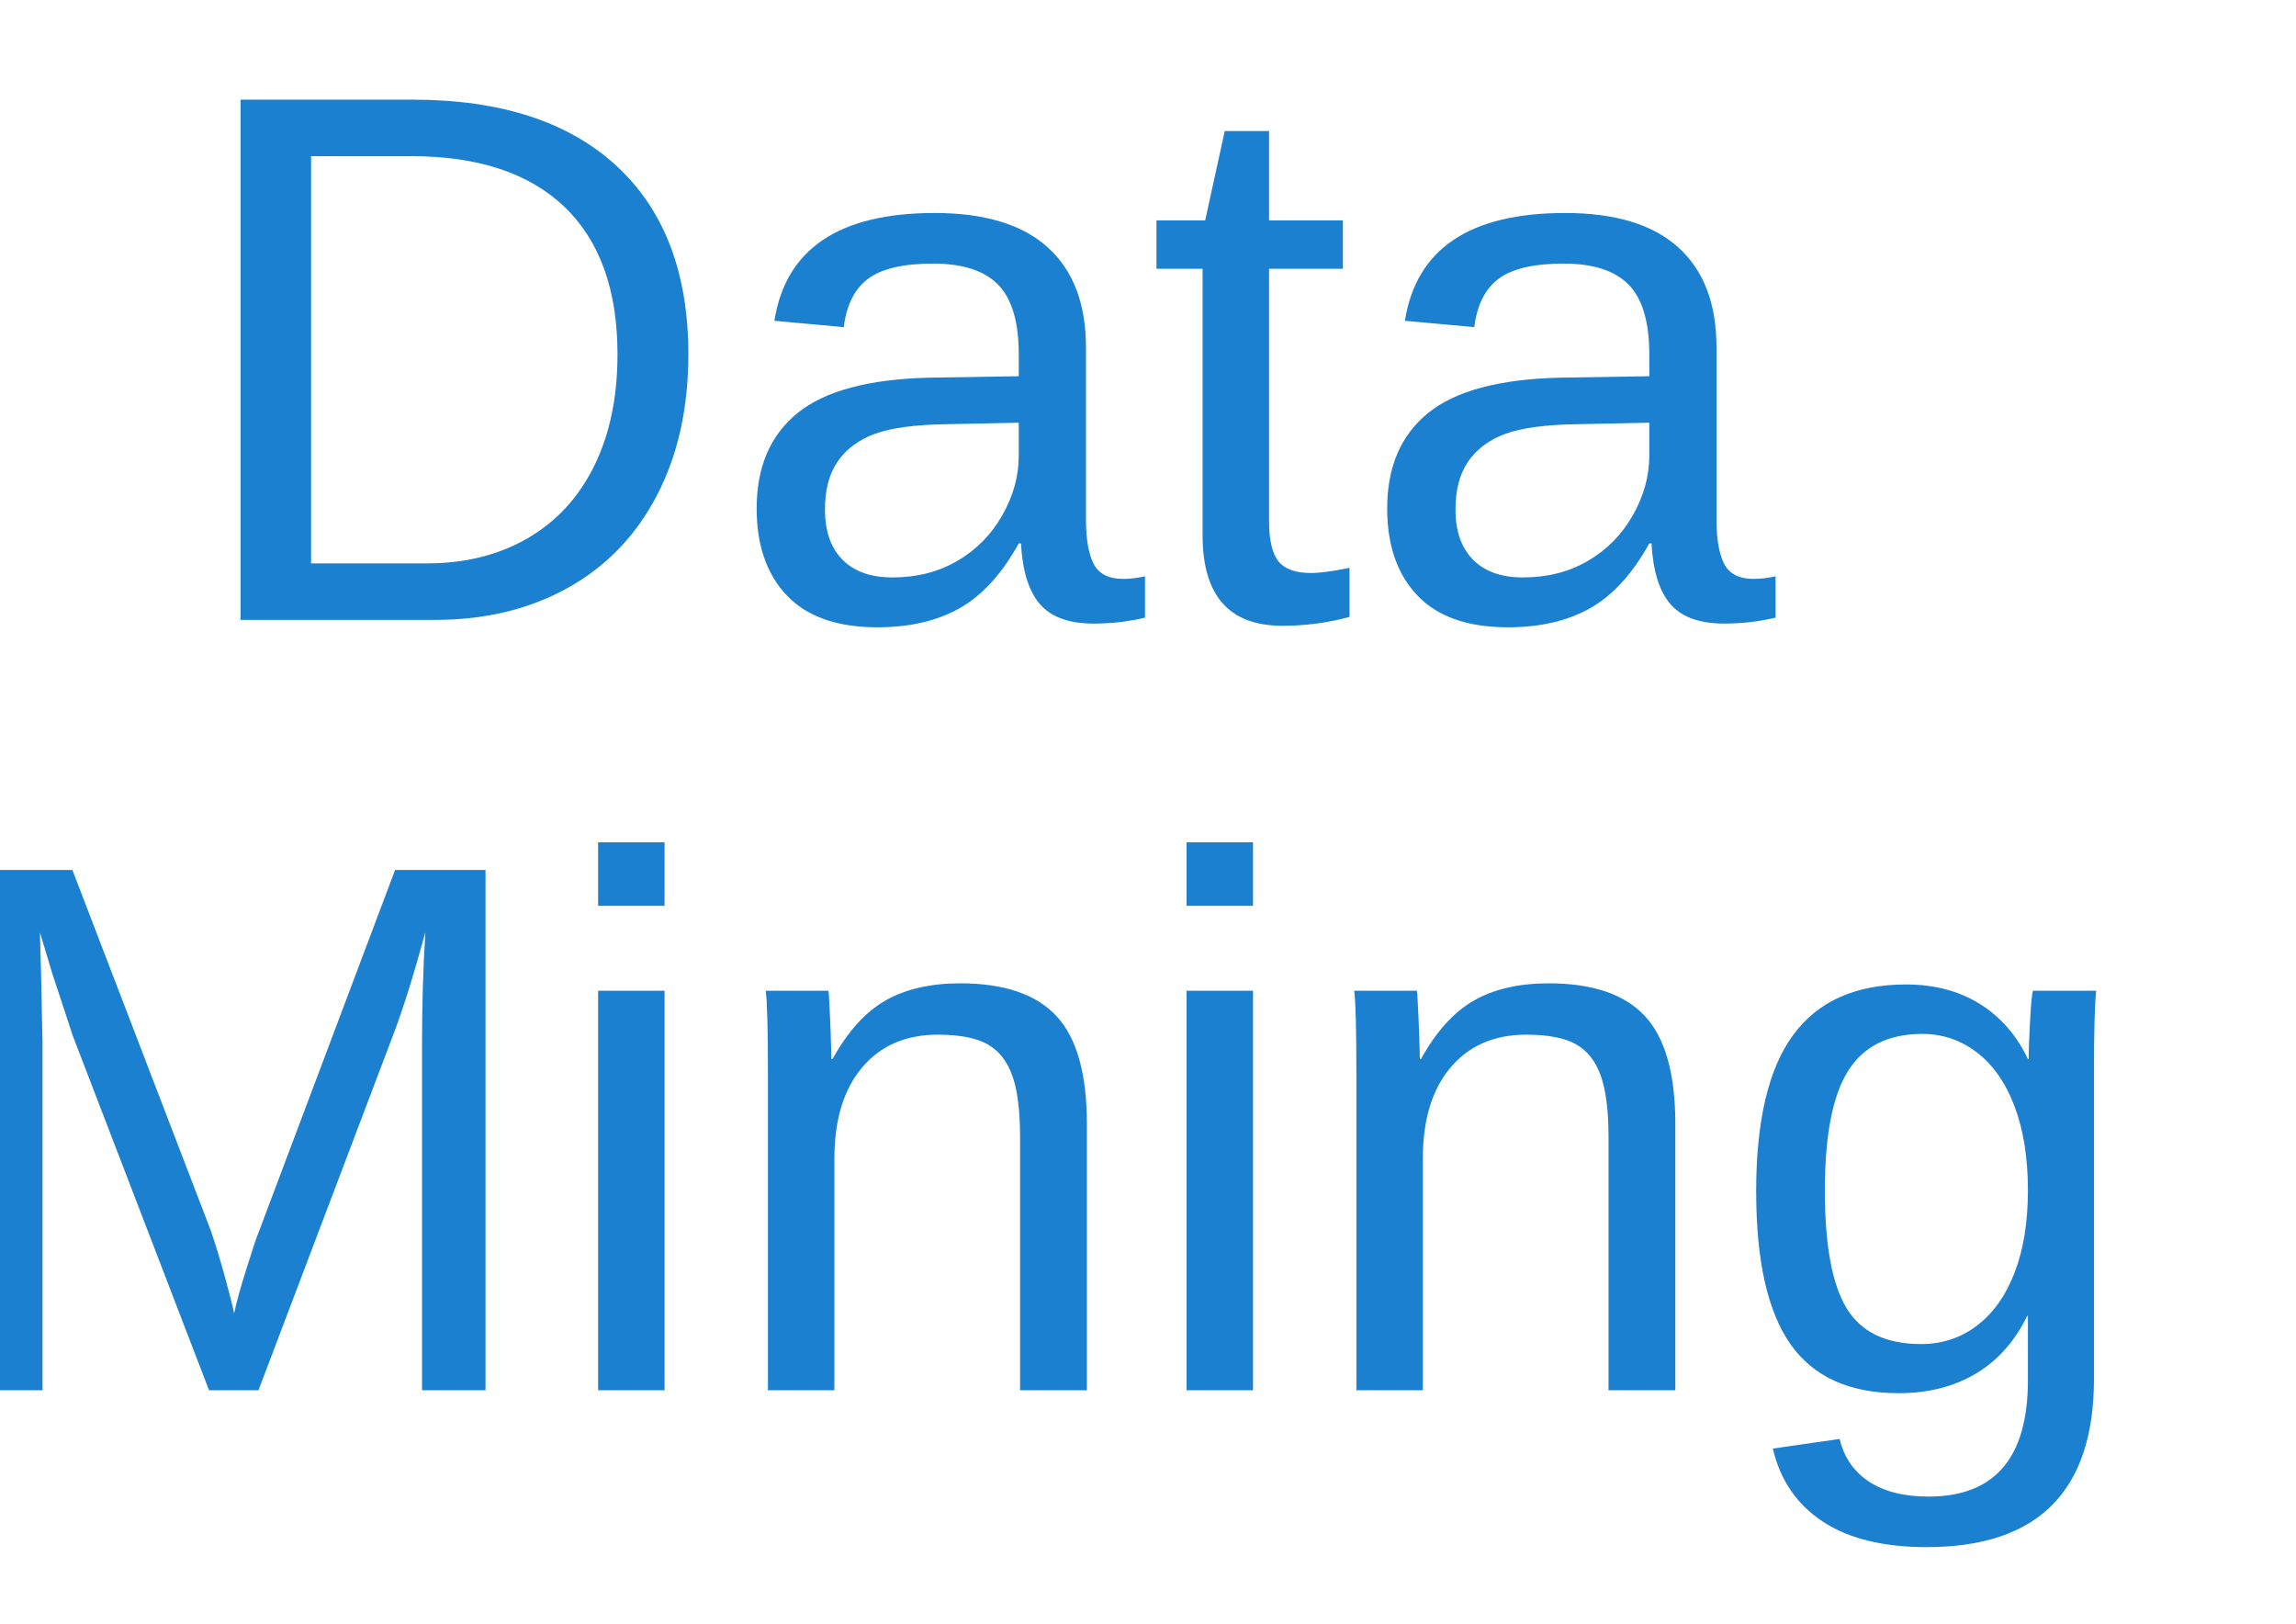
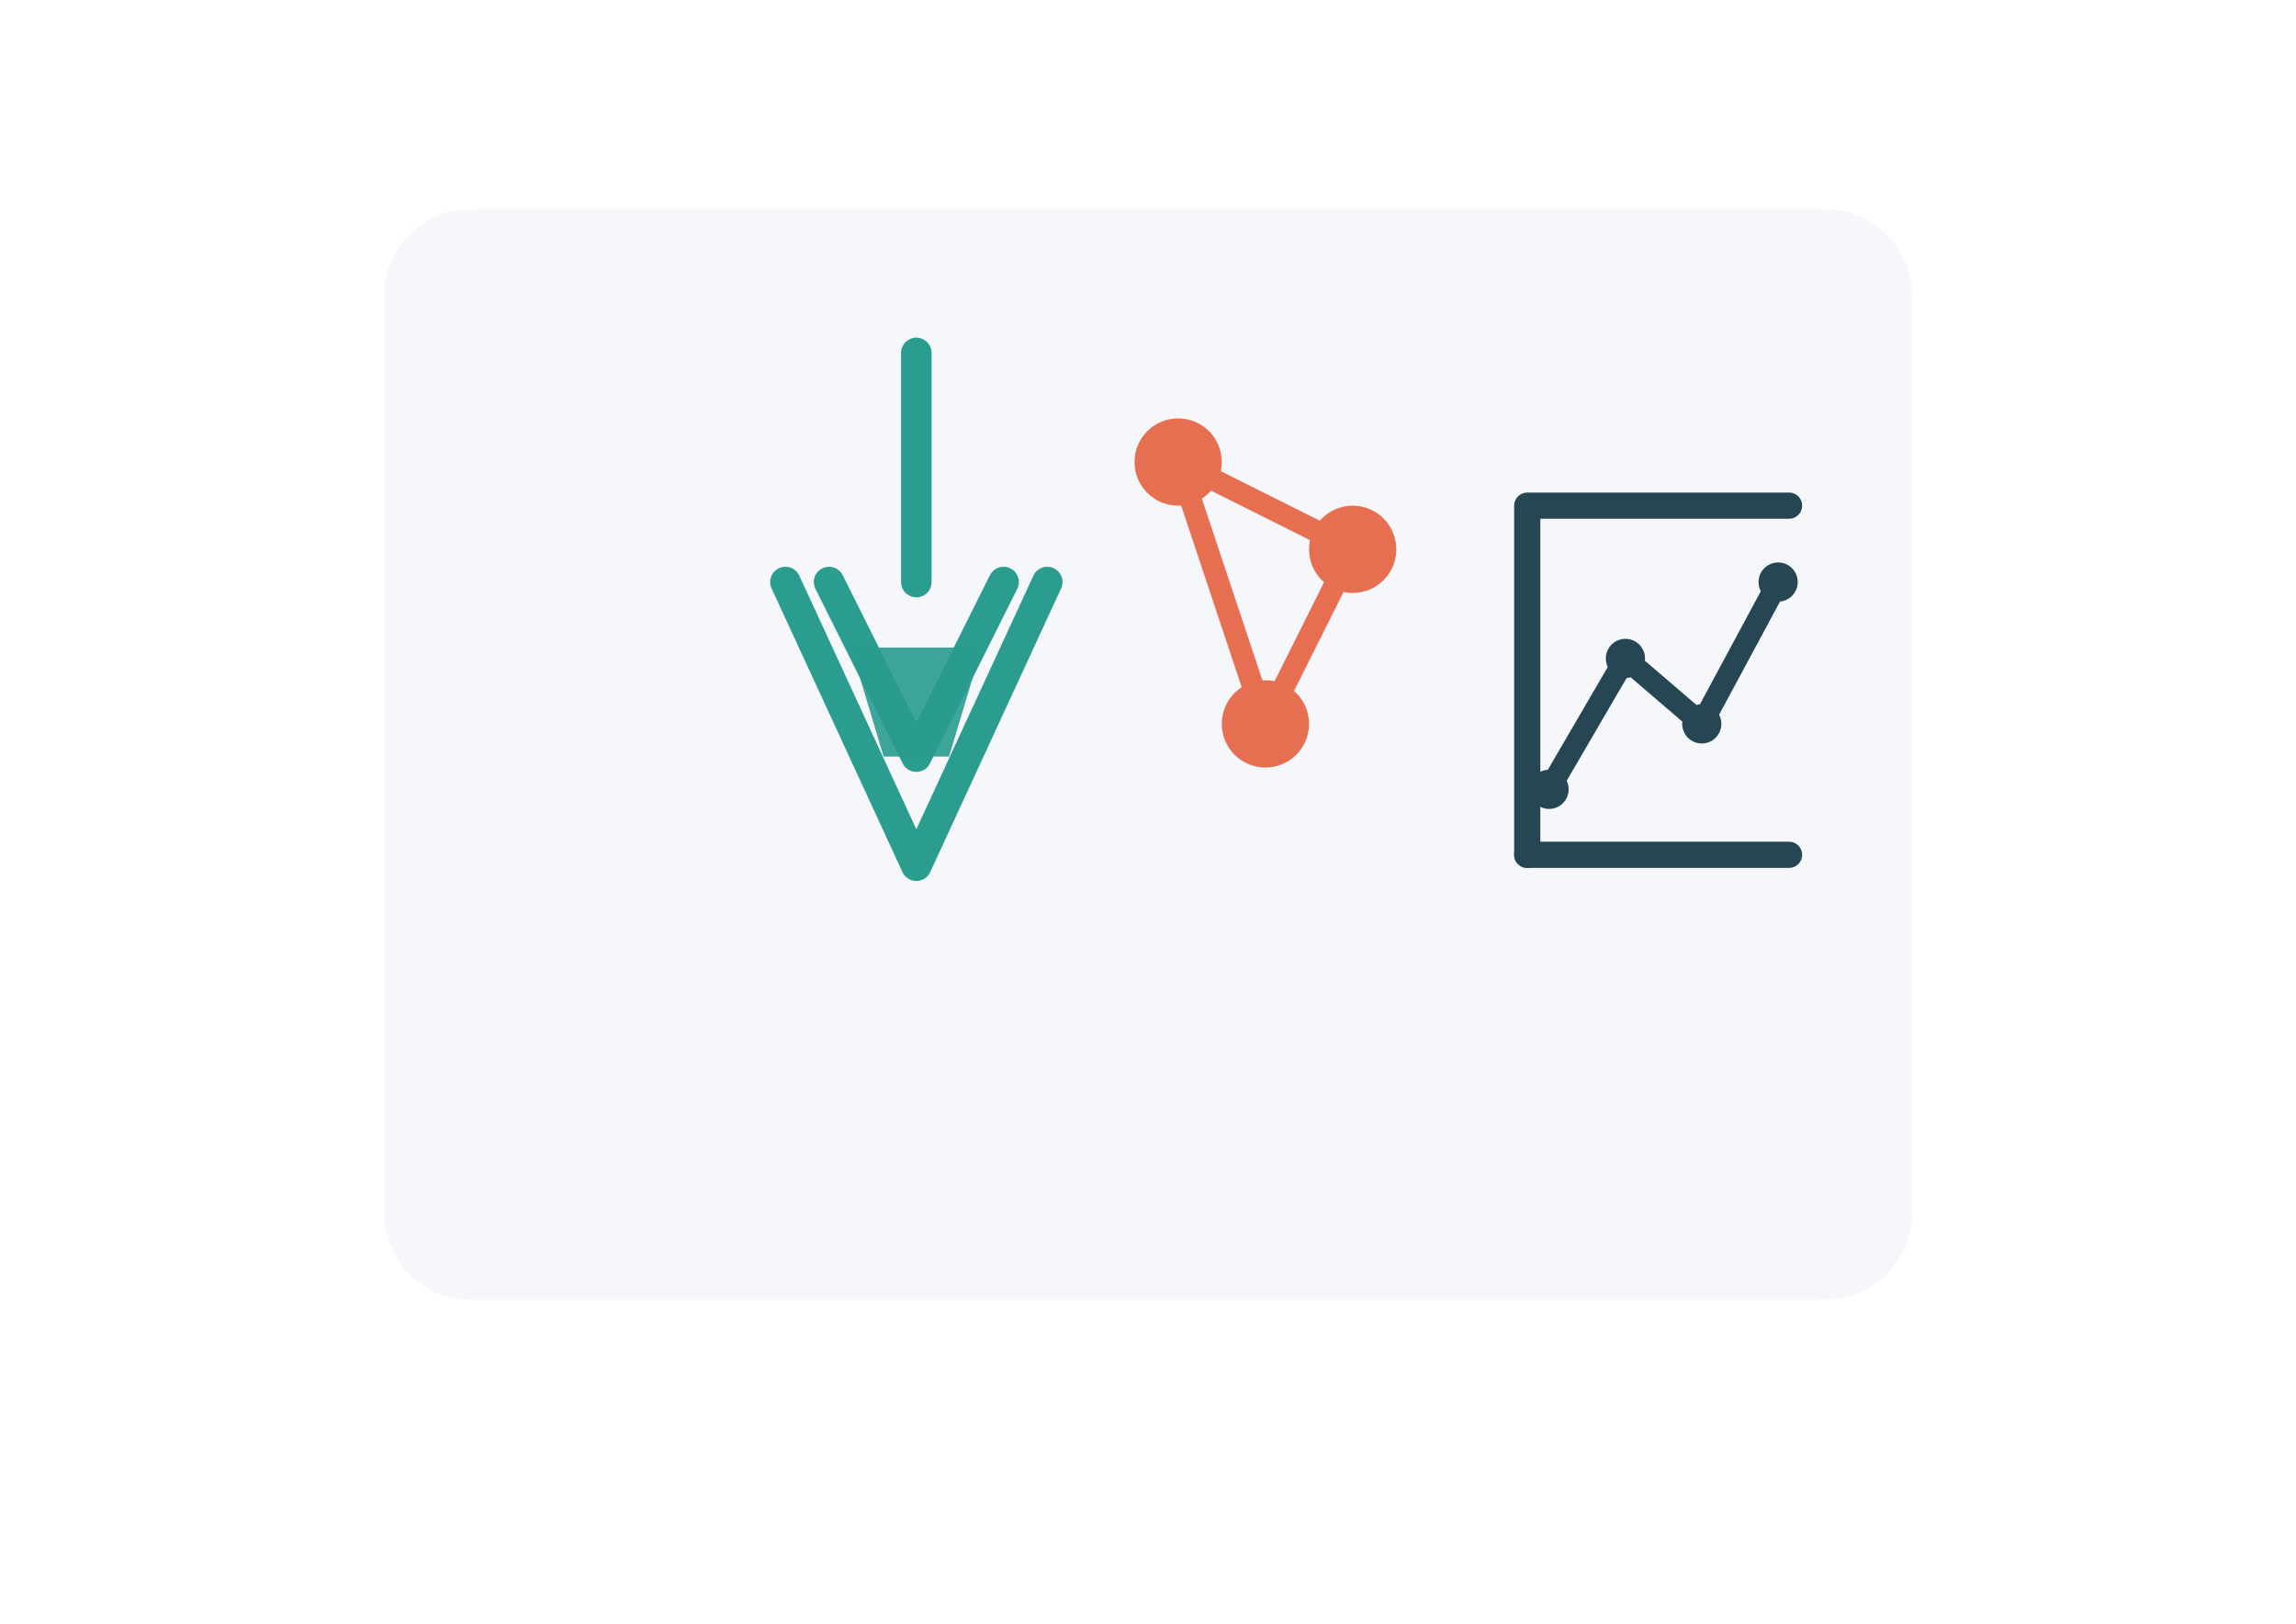
<svg xmlns="http://www.w3.org/2000/svg" xmlns:ns1="http://www.openswatchbook.org/uri/2009/osb" version="1.1" id="svg2" viewBox="0 0 1052.362 744.094" height="210mm" width="297mm">
  <defs id="defs4">
    <linearGradient ns1:paint="solid" id="linearGradient4824">
      <stop id="stop4826" offset="0" style="stop-color:#000000;stop-opacity:1;" />
    </linearGradient>
  </defs>
  <g transform="translate(0,-308.2677)" id="layer1">
-     <text xml:space="preserve" style="font-style:normal;font-variant:normal;font-weight:normal;font-stretch:normal;font-size:72.194px;line-height:125%;font-family:Arial;FreeSans;-inkscape-font-specification:FreeSans;text-align:center;letter-spacing:0px;word-spacing:0px;text-anchor:middle;fill:#1b80cf;fill-opacity:1;stroke:none;stroke-width:1.805px;stroke-linecap:butt;stroke-linejoin:miter;stroke-opacity:1" x="522.851" y="592.34" id="text9421">
-       <tspan id="tspan9419" x="566.167" y="592.34" style="font-style:normal;font-variant:normal;font-weight:normal;font-stretch:normal;font-size:346.53px;font-family:Arial;FreeSans;-inkscape-font-specification:FreeSans;text-align:center;text-anchor:middle;fill:#1b80cf;fill-opacity:1;stroke-width:1.805px">Data </tspan>
-       <tspan x="522.851" y="682.582" style="font-style:normal;font-variant:normal;font-weight:normal;font-stretch:normal;font-size:346.53px;font-family:Arial;FreeSans;-inkscape-font-specification:FreeSans;text-align:center;text-anchor:middle;fill:#1b80cf;fill-opacity:1;stroke-width:1.805px" id="tspan9467" />
-       <tspan x="522.851" y="772.824" style="font-style:normal;font-variant:normal;font-weight:normal;font-stretch:normal;font-size:346.53px;font-family:Arial;FreeSans;-inkscape-font-specification:FreeSans;text-align:center;text-anchor:middle;fill:#1b80cf;fill-opacity:1;stroke-width:1.805px" id="tspan9469" />
-       <tspan x="522.851" y="945.367" style="font-style:normal;font-variant:normal;font-weight:normal;font-stretch:normal;font-size:346.53px;font-family:Arial;FreeSans;-inkscape-font-specification:FreeSans;text-align:center;text-anchor:middle;fill:#1b80cf;fill-opacity:1;stroke-width:1.805px" id="tspan9471">Mining</tspan>
-     </text>
-     <text xml:space="preserve" style="font-style:normal;font-weight:normal;font-size:37.5px;line-height:125%;font-family:Arial;sans-serif;text-align:end;letter-spacing:0px;word-spacing:0px;text-anchor:end;fill:#000000;fill-opacity:1;stroke:none;stroke-width:0.938px;stroke-linecap:butt;stroke-linejoin:miter;stroke-opacity:1" x="485.19" y="651.774" id="text9463">
-       <tspan id="tspan9461" x="485.19" y="684.953" style="stroke-width:0.938px" />
-       <tspan x="485.19" y="731.828" style="stroke-width:0.938px" id="tspan9465" />
-     </text>
+     <rect id="bg" x="176" y="404" width="700.362" height="500" rx="40" ry="40" style="fill:#f6f7fb;fill-opacity:1;stroke:none" />
+     <g id="logo" style="stroke-linecap:round;stroke-linejoin:round">
+       <g id="flask" style="fill:none;stroke:#2a9d8f;stroke-width:14">
+         <path d="M420,470 L420,575" />
+         <path d="M380,575 L420,655 L460,575" />
+         <path d="M360,575 L420,705 L480,575" />
+       </g>
+       <path d="M390,605 L450,605 L435,655 L405,655 Z" style="fill:#2a9d8f;fill-opacity:0.9;stroke:none" />
+       <g id="nodes" style="fill:#e76f51;stroke:#e76f51;stroke-width:8">
+         <circle cx="540" cy="520" r="16" />
+         <circle cx="620" cy="560" r="16" />
+         <circle cx="580" cy="640" r="16" />
+       </g>
+       <g id="links" style="fill:none;stroke:#e76f51;stroke-width:10">
+         <path d="M540,520 L620,560 L580,640 Z" />
+       </g>
+       <g id="chart" style="fill:none;stroke:#264653;stroke-width:12">
+         <path d="M700,700 L700,540 L820,540" />
+         <path d="M700,700 L820,700" />
+       </g>
+       <g id="line" style="fill:none;stroke:#264653;stroke-width:10">
+         <path d="M710,670 L745,610 L780,640 L815,575" />
+         <circle cx="710" cy="670" r="6" style="fill:#264653;stroke:#264653;stroke-width:6" />
+         <circle cx="745" cy="610" r="6" style="fill:#264653;stroke:#264653;stroke-width:6" />
+         <circle cx="780" cy="640" r="6" style="fill:#264653;stroke:#264653;stroke-width:6" />
+         <circle cx="815" cy="575" r="6" style="fill:#264653;stroke:#264653;stroke-width:6" />
+       </g>
+     </g>
  </g>
</svg>
